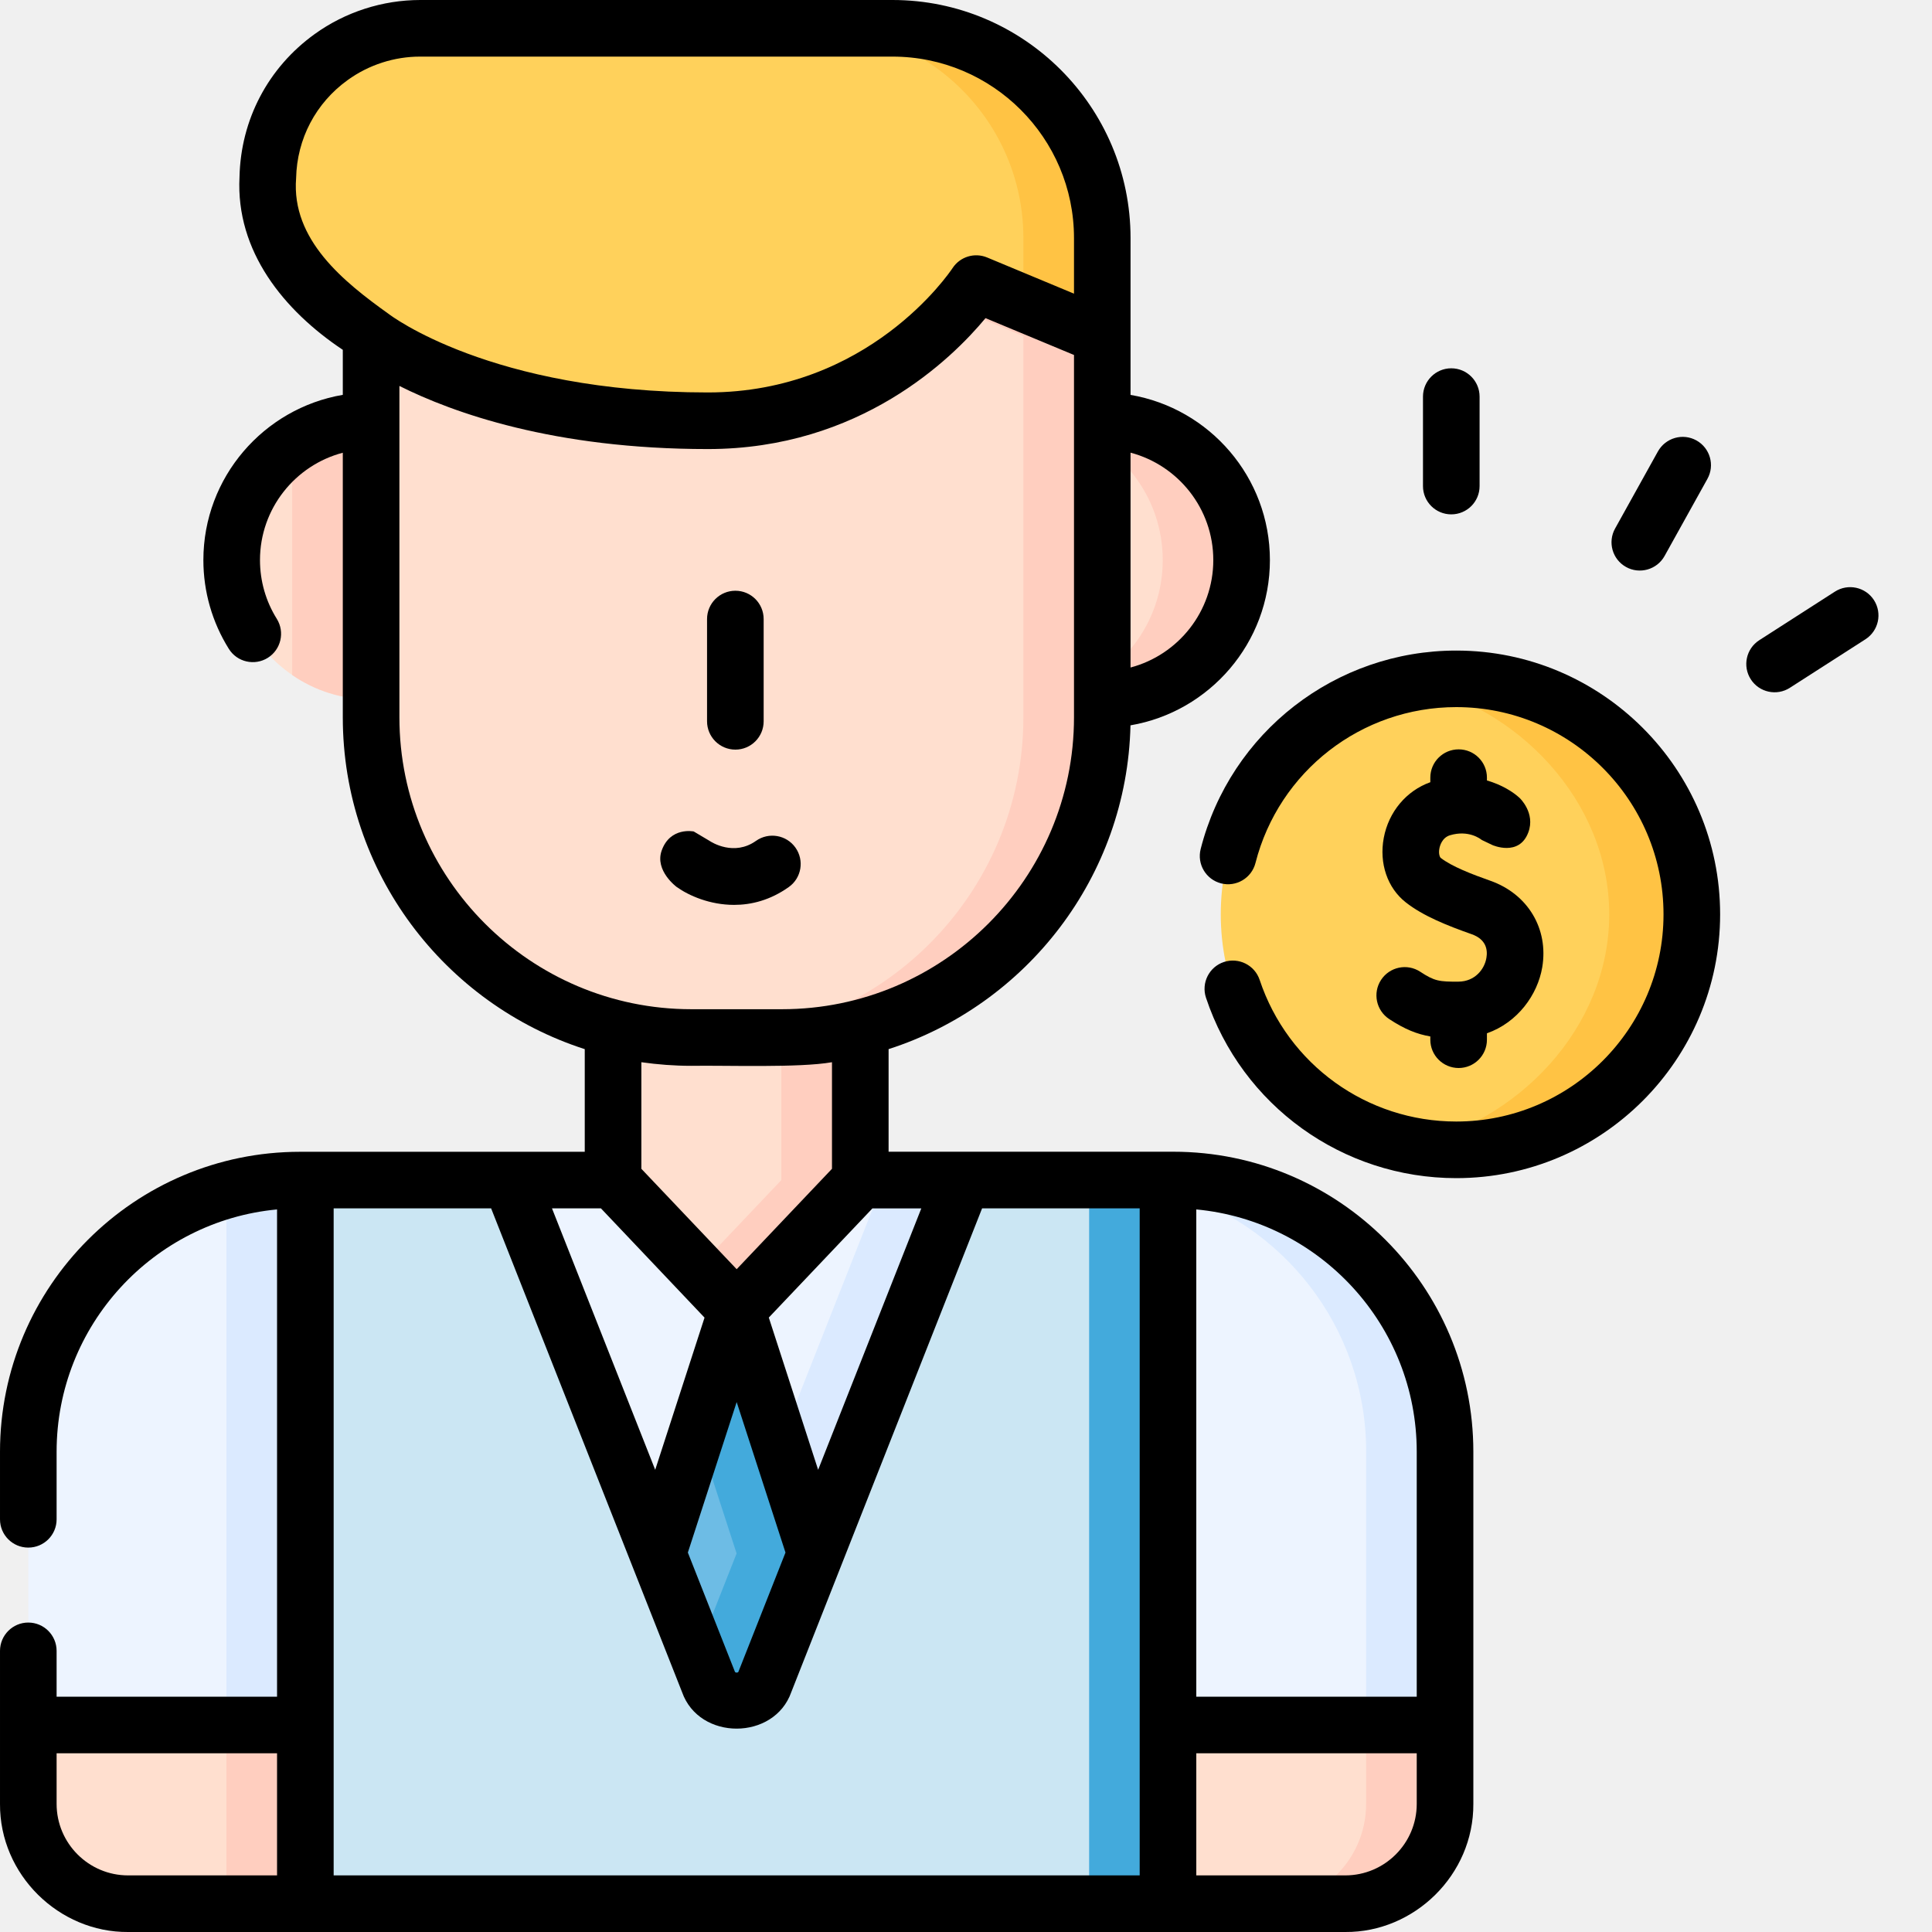
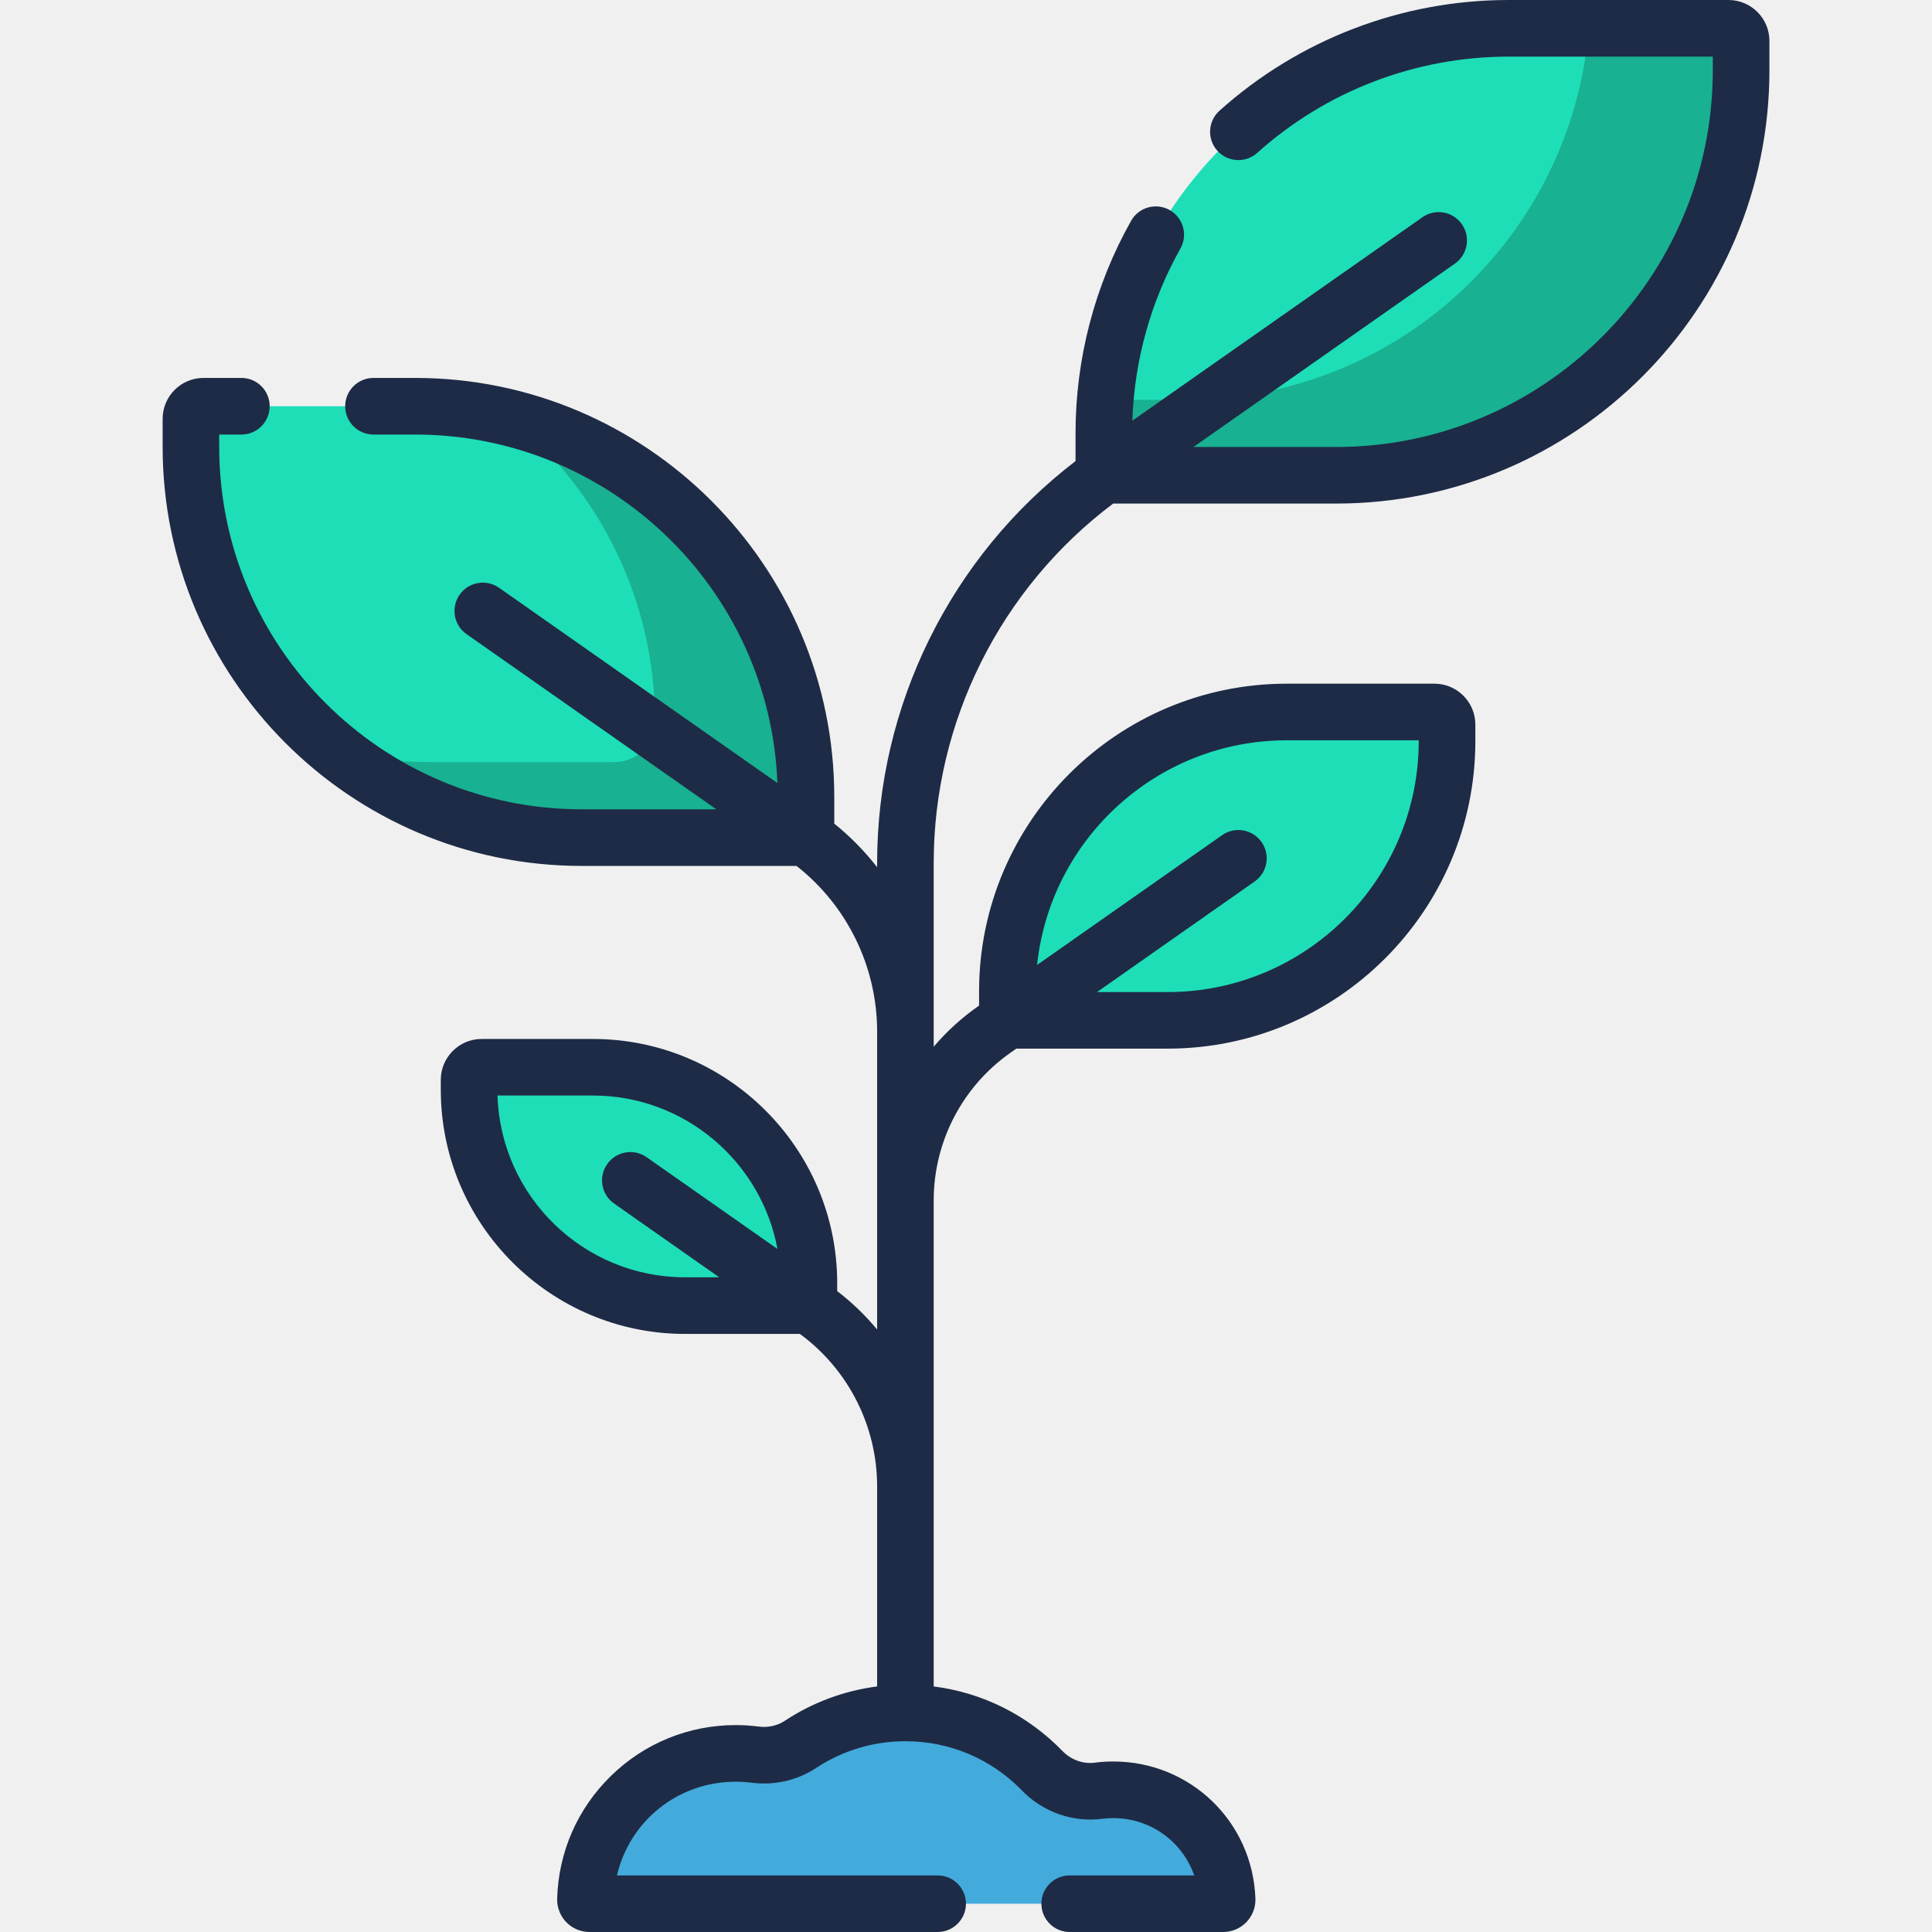
- <svg xmlns="http://www.w3.org/2000/svg" width="30" height="30" viewBox="0 0 30 30" fill="none">
-   <path d="M4.741 18.324H18.137V29.56H4.741V18.324Z" fill="#CBE6F3" />
-   <path d="M16.912 18.324H18.137V29.56H16.912V18.324Z" fill="#43AADC" />
-   <path d="M4.742 18.324V29.561H1.989C1.133 29.561 0.44 28.867 0.44 28.011V22.543C0.44 20.213 2.328 18.324 4.658 18.324H4.742Z" fill="#EDF4FF" />
-   <path d="M4.658 18.324C4.262 18.324 3.88 18.38 3.516 18.482V29.561H4.742V18.324H4.658Z" fill="#DBEAFF" />
-   <path d="M22.439 22.543V28.011C22.439 28.867 21.745 29.561 20.889 29.561H18.137V18.324H18.22C20.55 18.324 22.439 20.213 22.439 22.543V22.543Z" fill="#EDF4FF" />
-   <path d="M18.22 18.324H18.137V18.482C19.912 18.98 21.214 20.608 21.214 22.543V28.011C21.214 28.867 20.52 29.561 19.664 29.561H20.889C21.745 29.561 22.439 28.867 22.439 28.011V22.543C22.439 20.213 20.55 18.324 18.22 18.324Z" fill="#DBEAFF" />
-   <path d="M14.952 18.324L12.663 24.122L11.878 26.113C11.721 26.512 11.157 26.512 11 26.113L10.214 24.123L7.926 18.324H14.952Z" fill="#EDF4FF" />
-   <path d="M13.727 18.324L11.438 24.122L10.826 25.674L11 26.113C11.157 26.512 11.721 26.512 11.878 26.113L12.663 24.122L14.952 18.324H13.727Z" fill="#DBEAFF" />
-   <path d="M13.358 18.324L11.439 20.347L9.52 18.324V15.428H13.358V18.324Z" fill="#FFDFCF" />
-   <path d="M12.133 15.428V18.324L10.826 19.701L11.439 20.347L13.358 18.324V15.428H12.133Z" fill="#FFCEBF" />
-   <path opacity="0.75" d="M12.664 24.122L11.878 26.113C11.721 26.512 11.157 26.512 11 26.113L10.214 24.123L11.439 20.347L12.664 24.122Z" fill="#43AADC" />
-   <path d="M11.439 20.347L10.826 22.235L11.438 24.122L10.826 25.674L11 26.113C11.157 26.512 11.721 26.512 11.878 26.113L12.663 24.122L11.439 20.347Z" fill="#43AADC" />
-   <path d="M0.44 26.785H4.742V29.561H1.989C1.133 29.561 0.44 28.867 0.44 28.011V26.785Z" fill="#FFDFCF" />
-   <path d="M3.516 26.785H4.742V29.561H3.516V26.785Z" fill="#FFCEBF" />
-   <path d="M22.613 17.855C24.633 17.855 26.27 16.218 26.27 14.198C26.27 12.178 24.633 10.541 22.613 10.541C20.593 10.541 18.956 12.178 18.956 14.198C18.956 16.218 20.593 17.855 22.613 17.855Z" fill="#FFD15B" />
-   <path d="M22.613 10.541C22.363 10.541 22.12 10.566 21.884 10.614C23.554 10.952 24.988 12.428 24.988 14.198C24.988 15.968 23.554 17.444 21.884 17.782C22.12 17.83 22.363 17.855 22.613 17.855C24.633 17.855 26.27 16.218 26.27 14.198C26.27 12.178 24.633 10.541 22.613 10.541V10.541Z" fill="#FFC344" />
-   <path d="M22.439 26.785V28.011C22.439 28.867 21.745 29.561 20.889 29.561H18.137V26.785H22.439Z" fill="#FFDFCF" />
-   <path d="M21.213 26.785V28.011C21.213 28.867 20.52 29.561 19.664 29.561H20.889C21.745 29.561 22.439 28.867 22.439 28.011V26.785H21.213Z" fill="#FFCEBF" />
-   <path d="M17.116 9.511H5.762V5.219L5.063 4.669C3.825 3.696 3.864 1.807 5.142 0.886C5.545 0.596 6.029 0.439 6.526 0.439H13.859C15.658 0.439 17.116 1.898 17.116 3.697V9.511H17.116Z" fill="#FFD15B" />
-   <path d="M13.859 0.439H12.634C14.433 0.439 15.891 1.898 15.891 3.697V9.511H17.116V3.697C17.116 1.898 15.658 0.439 13.859 0.439Z" fill="#FFC344" />
-   <path d="M7.926 8.697C7.926 9.892 6.957 10.861 5.762 10.861C5.307 10.861 4.885 10.721 4.537 10.481C3.97 10.092 3.598 9.438 3.598 8.697C3.598 7.956 3.97 7.303 4.537 6.913C4.885 6.673 5.307 6.533 5.762 6.533C6.957 6.533 7.926 7.502 7.926 8.697V8.697Z" fill="#FFDFCF" />
-   <path d="M7.926 8.697C7.926 9.892 6.957 10.861 5.762 10.861C5.307 10.861 4.885 10.721 4.537 10.481V6.913C4.885 6.673 5.307 6.533 5.762 6.533C6.957 6.533 7.926 7.502 7.926 8.697Z" fill="#FFCEBF" />
-   <path d="M17.116 10.861C18.311 10.861 19.28 9.892 19.28 8.697C19.28 7.502 18.311 6.533 17.116 6.533C15.921 6.533 14.952 7.502 14.952 8.697C14.952 9.892 15.921 10.861 17.116 10.861Z" fill="#FFDFCF" />
-   <path d="M17.116 6.533C16.903 6.533 16.698 6.564 16.503 6.622C17.4 6.886 18.055 7.715 18.055 8.697C18.055 9.679 17.4 10.508 16.503 10.773C16.698 10.83 16.903 10.861 17.116 10.861C18.311 10.861 19.28 9.892 19.28 8.697C19.28 7.502 18.311 6.533 17.116 6.533V6.533Z" fill="#FFCEBF" />
-   <path d="M17.116 5.219V11.138C17.116 13.884 14.89 16.11 12.143 16.11H10.734C7.988 16.11 5.762 13.884 5.762 11.138V5.219C5.762 5.219 7.398 6.533 10.99 6.533C13.769 6.533 15.159 4.403 15.159 4.403L17.116 5.219Z" fill="#FFDFCF" />
-   <path d="M15.159 4.403C15.159 4.403 15.056 4.56 14.853 4.787L15.891 5.219V11.138C15.891 13.884 13.665 16.11 10.918 16.11H12.143C14.89 16.11 17.116 13.884 17.116 11.138V5.219L15.159 4.403Z" fill="#FFCEBF" />
-   <path d="M22.535 7.987C22.778 7.987 22.975 7.791 22.975 7.548V6.159C22.975 5.916 22.778 5.719 22.535 5.719C22.293 5.719 22.096 5.916 22.096 6.159V7.548C22.096 7.791 22.293 7.987 22.535 7.987Z" fill="black" />
-   <path d="M25.249 8.804C25.457 8.921 25.728 8.848 25.847 8.634L26.512 7.437C26.631 7.225 26.554 6.957 26.342 6.839C26.13 6.721 25.863 6.798 25.744 7.01L25.079 8.207C24.961 8.419 25.037 8.686 25.249 8.804V8.804Z" fill="black" />
-   <path d="M29.099 9.319C28.968 9.115 28.696 9.056 28.492 9.187L27.318 9.941C27.114 10.072 27.055 10.344 27.186 10.548C27.318 10.754 27.592 10.81 27.793 10.68L28.966 9.927C29.171 9.795 29.23 9.524 29.099 9.319Z" fill="black" />
-   <path d="M18.22 17.884C17.341 17.884 14.634 17.884 13.798 17.884V16.291C15.937 15.602 17.5 13.616 17.554 11.263C18.781 11.054 19.719 9.983 19.719 8.697C19.719 7.411 18.782 6.341 17.555 6.132V3.697C17.555 1.658 15.897 8.7924e-07 13.859 8.7924e-07H6.526C5.939 -0 5.36 0.187 4.885 0.53C4.163 1.05 3.738 1.859 3.719 2.749C3.659 3.902 4.409 4.823 5.323 5.432V6.131C4.095 6.341 3.158 7.411 3.158 8.697C3.158 9.186 3.295 9.662 3.553 10.075C3.682 10.283 3.955 10.342 4.158 10.215C4.364 10.086 4.426 9.815 4.298 9.609C4.127 9.336 4.037 9.021 4.037 8.697C4.037 7.898 4.584 7.224 5.323 7.03V11.138C5.323 13.545 6.903 15.59 9.08 16.291V17.885C8.256 17.885 5.526 17.885 4.658 17.885C2.09 17.885 2.82886e-05 19.974 2.82886e-05 22.543V23.592C2.82886e-05 23.835 0.197 24.031 0.439 24.031C0.682 24.031 0.879 23.835 0.879 23.592V22.543C0.879 20.579 2.384 18.96 4.302 18.78V26.346H0.879V25.635C0.879 25.392 0.682 25.195 0.439 25.195C0.197 25.195 2.82886e-05 25.392 2.82886e-05 25.635V28.011C-0.006 29.113 0.918 30.008 1.989 30H20.889C21.96 30.008 22.884 29.113 22.878 28.011V22.543C22.878 19.974 20.788 17.884 18.22 17.884ZM11.439 21.771L12.197 24.108L11.469 25.952C11.464 25.981 11.411 25.977 11.409 25.952L10.681 24.108L11.439 21.771ZM12.704 22.823L11.938 20.459L13.547 18.764H14.306L12.704 22.823ZM18.84 8.697C18.84 9.496 18.294 10.17 17.555 10.365V7.029C18.294 7.224 18.84 7.898 18.84 8.697ZM4.598 2.767C4.611 2.156 4.903 1.6 5.399 1.243C5.725 1.007 6.124 0.878 6.526 0.879H13.859C15.412 0.879 16.677 2.143 16.677 3.697V4.56L15.328 3.998C15.133 3.917 14.908 3.986 14.792 4.162C14.739 4.241 13.485 6.094 10.991 6.094C7.624 6.094 6.051 4.887 6.037 4.876C5.338 4.377 4.522 3.724 4.598 2.767V2.767ZM6.202 11.138V5.993C7.032 6.409 8.599 6.973 10.991 6.973C13.354 6.973 14.782 5.569 15.303 4.94L16.677 5.512V11.138C16.677 13.637 14.643 15.671 12.143 15.671H10.735C8.235 15.671 6.202 13.637 6.202 11.138V11.138ZM10.734 16.55C11.267 16.541 12.408 16.584 12.919 16.494V18.149L11.439 19.708L9.959 18.149V16.494C10.213 16.53 10.471 16.55 10.734 16.55V16.55ZM9.331 18.763L10.94 20.46L10.174 22.823L8.571 18.763H9.331ZM0.879 28.011V27.225H4.302V29.121H1.989C1.377 29.121 0.879 28.623 0.879 28.011V28.011ZM5.181 18.763H7.626L10.591 26.275C10.858 27.034 12.023 27.028 12.287 26.275L15.25 18.763H17.697V29.121H5.181V18.763ZM20.889 29.121H18.576V27.225H21.999V28.011C21.999 28.623 21.501 29.121 20.889 29.121V29.121ZM21.999 26.346H18.576V18.78C20.494 18.96 21.999 20.579 21.999 22.543V26.346Z" fill="black" />
-   <path d="M11.419 11.64C11.662 11.64 11.858 11.443 11.858 11.2V9.613C11.858 9.37 11.662 9.173 11.419 9.173C11.176 9.173 10.979 9.37 10.979 9.613V11.2C10.979 11.443 11.176 11.64 11.419 11.64Z" fill="black" />
-   <path d="M12.248 13.774C12.446 13.634 12.492 13.36 12.352 13.162C12.212 12.964 11.937 12.917 11.739 13.057C11.398 13.299 11.051 13.08 11.013 13.054L10.772 12.911C10.772 12.911 10.408 12.835 10.275 13.206C10.162 13.521 10.509 13.774 10.509 13.774C10.697 13.908 11.023 14.051 11.399 14.051C11.668 14.051 11.961 13.978 12.248 13.774V13.774Z" fill="black" />
-   <path d="M22.613 10.102C20.739 10.102 19.106 11.369 18.644 13.183C18.584 13.418 18.726 13.657 18.961 13.717C19.196 13.777 19.435 13.635 19.495 13.4C19.859 11.975 21.141 10.98 22.613 10.98C24.387 10.98 25.831 12.424 25.831 14.198C25.831 15.972 24.387 17.415 22.613 17.415C21.226 17.415 19.999 16.532 19.56 15.216C19.483 14.986 19.235 14.862 19.004 14.938C18.774 15.015 18.65 15.264 18.727 15.494C19.285 17.169 20.847 18.294 22.613 18.294C24.872 18.294 26.71 16.457 26.71 14.198C26.71 11.939 24.872 10.102 22.613 10.102V10.102Z" fill="black" />
-   <path d="M21.573 15.825C21.812 15.982 22.002 16.058 22.21 16.094V16.145C22.21 16.387 22.407 16.584 22.65 16.584C22.892 16.584 23.089 16.387 23.089 16.145V16.045C23.569 15.876 23.876 15.445 23.948 15.019C24.048 14.422 23.725 13.883 23.144 13.677C22.857 13.576 22.541 13.454 22.371 13.321C22.357 13.309 22.335 13.255 22.351 13.174C22.358 13.136 22.391 13.008 22.515 12.97C22.805 12.883 22.989 13.027 23.009 13.043L23.174 13.122C23.174 13.122 23.588 13.307 23.731 12.927C23.846 12.623 23.597 12.391 23.597 12.391C23.497 12.298 23.319 12.185 23.089 12.119V12.075C23.089 11.832 22.892 11.636 22.65 11.636C22.407 11.636 22.21 11.832 22.21 12.075V12.146C21.838 12.279 21.563 12.605 21.487 13.011C21.413 13.405 21.544 13.789 21.829 14.012C22.098 14.224 22.479 14.375 22.851 14.506C23.079 14.586 23.102 14.75 23.081 14.873C23.052 15.05 22.903 15.241 22.647 15.243C22.346 15.245 22.274 15.234 22.053 15.089C21.85 14.956 21.578 15.013 21.445 15.216C21.312 15.419 21.369 15.692 21.573 15.825V15.825Z" fill="black" />
+ <svg xmlns="http://www.w3.org/2000/svg" width="39" height="39" viewBox="0 0 39 39" fill="none">
+   <g clip-path="url(#clip0)">
+     <path d="M26.972 9.594H22.282V8.745C22.282 4.231 25.942 0.571 30.456 0.571H34.892C35.032 0.571 35.146 0.685 35.146 0.825V1.42C35.146 5.934 31.487 9.594 26.972 9.594V9.594Z" fill="#1EDEB7" />
+     <path d="M11.743 16.909H16.27V16.089C16.27 11.732 12.738 8.2 8.38 8.2H4.108C3.968 8.2 3.854 8.314 3.854 8.454V9.019C3.854 13.376 7.386 16.909 11.743 16.909V16.909Z" fill="#1EDEB7" />
+     <path d="M34.892 0.571H32.072C31.729 4.77 28.213 8.07 23.925 8.07H22.31C22.292 8.293 22.282 8.518 22.282 8.745V9.594H26.972C31.487 9.594 35.146 5.934 35.146 1.42V0.825C35.146 0.685 35.032 0.571 34.892 0.571V0.571Z" fill="#18B192" />
+     <path d="M10.299 8.435C12.083 9.882 13.223 12.091 13.223 14.566C13.223 15.018 12.856 15.385 12.404 15.385H8.696C8.034 15.385 7.392 15.304 6.778 15.15C8.134 16.25 9.861 16.909 11.743 16.909H16.27V16.09C16.27 12.394 13.729 9.292 10.299 8.435Z" fill="#18B192" />
+     <path d="M23.571 20.597H20.335V20.011C20.335 16.897 22.86 14.372 25.975 14.372H28.956C29.096 14.372 29.21 14.486 29.21 14.626V14.958C29.21 18.072 26.685 20.597 23.571 20.597Z" fill="#1EDEB7" />
+     <path d="M13.828 26.355H16.329V25.903C16.329 23.495 14.377 21.544 11.97 21.544H9.724C9.583 21.544 9.469 21.658 9.469 21.798V21.997C9.469 24.404 11.421 26.355 13.828 26.355V26.355Z" fill="#1EDEB7" />
+     <path d="M22.473 36.129C22.372 36.129 22.271 36.136 22.173 36.149C21.753 36.203 21.334 36.049 21.039 35.746C20.34 35.025 19.361 34.578 18.277 34.578C17.495 34.578 16.767 34.811 16.159 35.212C15.889 35.39 15.566 35.461 15.245 35.42C15.116 35.403 14.985 35.395 14.852 35.395C13.203 35.395 11.862 36.709 11.819 38.347C11.817 38.392 11.854 38.429 11.899 38.429H24.691C24.736 38.429 24.773 38.392 24.771 38.347C24.728 37.115 23.716 36.129 22.473 36.129V36.129Z" fill="#43AADC" />
+     <path d="M34.892 0H30.456C28.297 0 26.223 0.794 24.617 2.235C24.382 2.446 24.363 2.807 24.573 3.042C24.784 3.277 25.145 3.296 25.38 3.085C26.776 1.833 28.579 1.143 30.456 1.143H34.575V1.42C34.575 5.612 31.164 9.023 26.972 9.023H24.092L29.37 5.321C29.628 5.139 29.691 4.783 29.509 4.525C29.328 4.266 28.972 4.204 28.714 4.385L22.858 8.492C22.898 7.273 23.232 6.077 23.828 5.018C23.983 4.744 23.886 4.395 23.611 4.24C23.336 4.085 22.987 4.183 22.833 4.457C22.099 5.76 21.711 7.242 21.711 8.745V9.308C19.195 11.234 17.706 14.235 17.706 17.419V17.505C17.454 17.183 17.165 16.887 16.841 16.626V16.09C16.841 11.424 13.046 7.629 8.38 7.629H7.539C7.224 7.629 6.968 7.885 6.968 8.2C6.968 8.516 7.224 8.772 7.539 8.772H8.38C12.321 8.772 15.543 11.902 15.693 15.806L10.074 11.865C9.815 11.684 9.459 11.746 9.278 12.005C9.097 12.263 9.159 12.619 9.417 12.8L14.46 16.337H11.743C7.708 16.337 4.425 13.055 4.425 9.02V8.772H4.873C5.189 8.772 5.444 8.516 5.444 8.2C5.444 7.885 5.189 7.629 4.873 7.629H4.108C3.653 7.629 3.283 7.999 3.283 8.455V9.02C3.283 13.685 7.078 17.48 11.743 17.48H16.079C17.102 18.282 17.706 19.516 17.706 20.824V26.838C17.469 26.553 17.2 26.292 16.9 26.063V25.903C16.9 23.184 14.688 20.973 11.97 20.973H9.723C9.268 20.973 8.898 21.343 8.898 21.798V21.997C8.898 24.715 11.11 26.927 13.828 26.927H16.147C17.125 27.644 17.706 28.789 17.706 30.005V34.043C17.042 34.129 16.407 34.364 15.845 34.735C15.692 34.836 15.505 34.878 15.318 34.853C15.164 34.834 15.007 34.823 14.852 34.823C13.905 34.823 13.011 35.187 12.334 35.848C11.658 36.507 11.272 37.389 11.247 38.332C11.243 38.506 11.31 38.678 11.432 38.803C11.554 38.928 11.724 39 11.899 39H18.927C19.243 39 19.499 38.744 19.499 38.429C19.499 38.113 19.243 37.858 18.927 37.858H12.454C12.709 36.764 13.68 35.966 14.852 35.966C14.959 35.966 15.066 35.973 15.171 35.986C15.63 36.046 16.093 35.94 16.474 35.689C17.009 35.336 17.633 35.149 18.277 35.149C19.171 35.149 20.006 35.502 20.63 36.144C21.052 36.579 21.657 36.792 22.247 36.715C22.321 36.706 22.397 36.701 22.473 36.701C23.23 36.701 23.872 37.18 24.106 37.858H21.593C21.278 37.858 21.022 38.113 21.022 38.429C21.022 38.744 21.278 39 21.593 39H24.691C24.867 39 25.038 38.928 25.16 38.801C25.282 38.675 25.349 38.502 25.342 38.327C25.288 36.774 24.028 35.558 22.473 35.558C22.348 35.558 22.222 35.566 22.099 35.582C21.864 35.613 21.622 35.525 21.449 35.348C20.743 34.621 19.835 34.169 18.848 34.043V24.231C18.848 23.045 19.428 21.931 20.398 21.251L20.516 21.168H23.571C26.995 21.168 29.782 18.382 29.782 14.958V14.626C29.782 14.171 29.411 13.801 28.956 13.801H25.975C22.55 13.801 19.764 16.587 19.764 20.011V20.3L19.742 20.315C19.407 20.55 19.108 20.824 18.848 21.129V17.419C18.848 14.564 20.197 11.874 22.471 10.165H26.972C31.794 10.165 35.718 6.242 35.718 1.42V0.826C35.718 0.37 35.347 0 34.892 0V0ZM10.043 22.115H11.97C13.823 22.115 15.369 23.453 15.694 25.212L13.052 23.359C12.794 23.178 12.438 23.241 12.257 23.499C12.075 23.757 12.138 24.114 12.396 24.295L14.519 25.784H13.828C11.779 25.784 10.105 24.149 10.043 22.115V22.115ZM25.975 14.944H28.639V14.958C28.639 17.752 26.366 20.026 23.571 20.026H22.145L25.327 17.794C25.585 17.613 25.648 17.256 25.466 16.998C25.285 16.74 24.929 16.677 24.671 16.858L20.935 19.479C21.202 16.934 23.36 14.944 25.975 14.944V14.944Z" fill="#1E2B46" />
+   </g>
+   <defs>
+     <clipPath id="clip0">
+       <rect width="39" height="39" fill="white" />
+     </clipPath>
+   </defs>
</svg>
